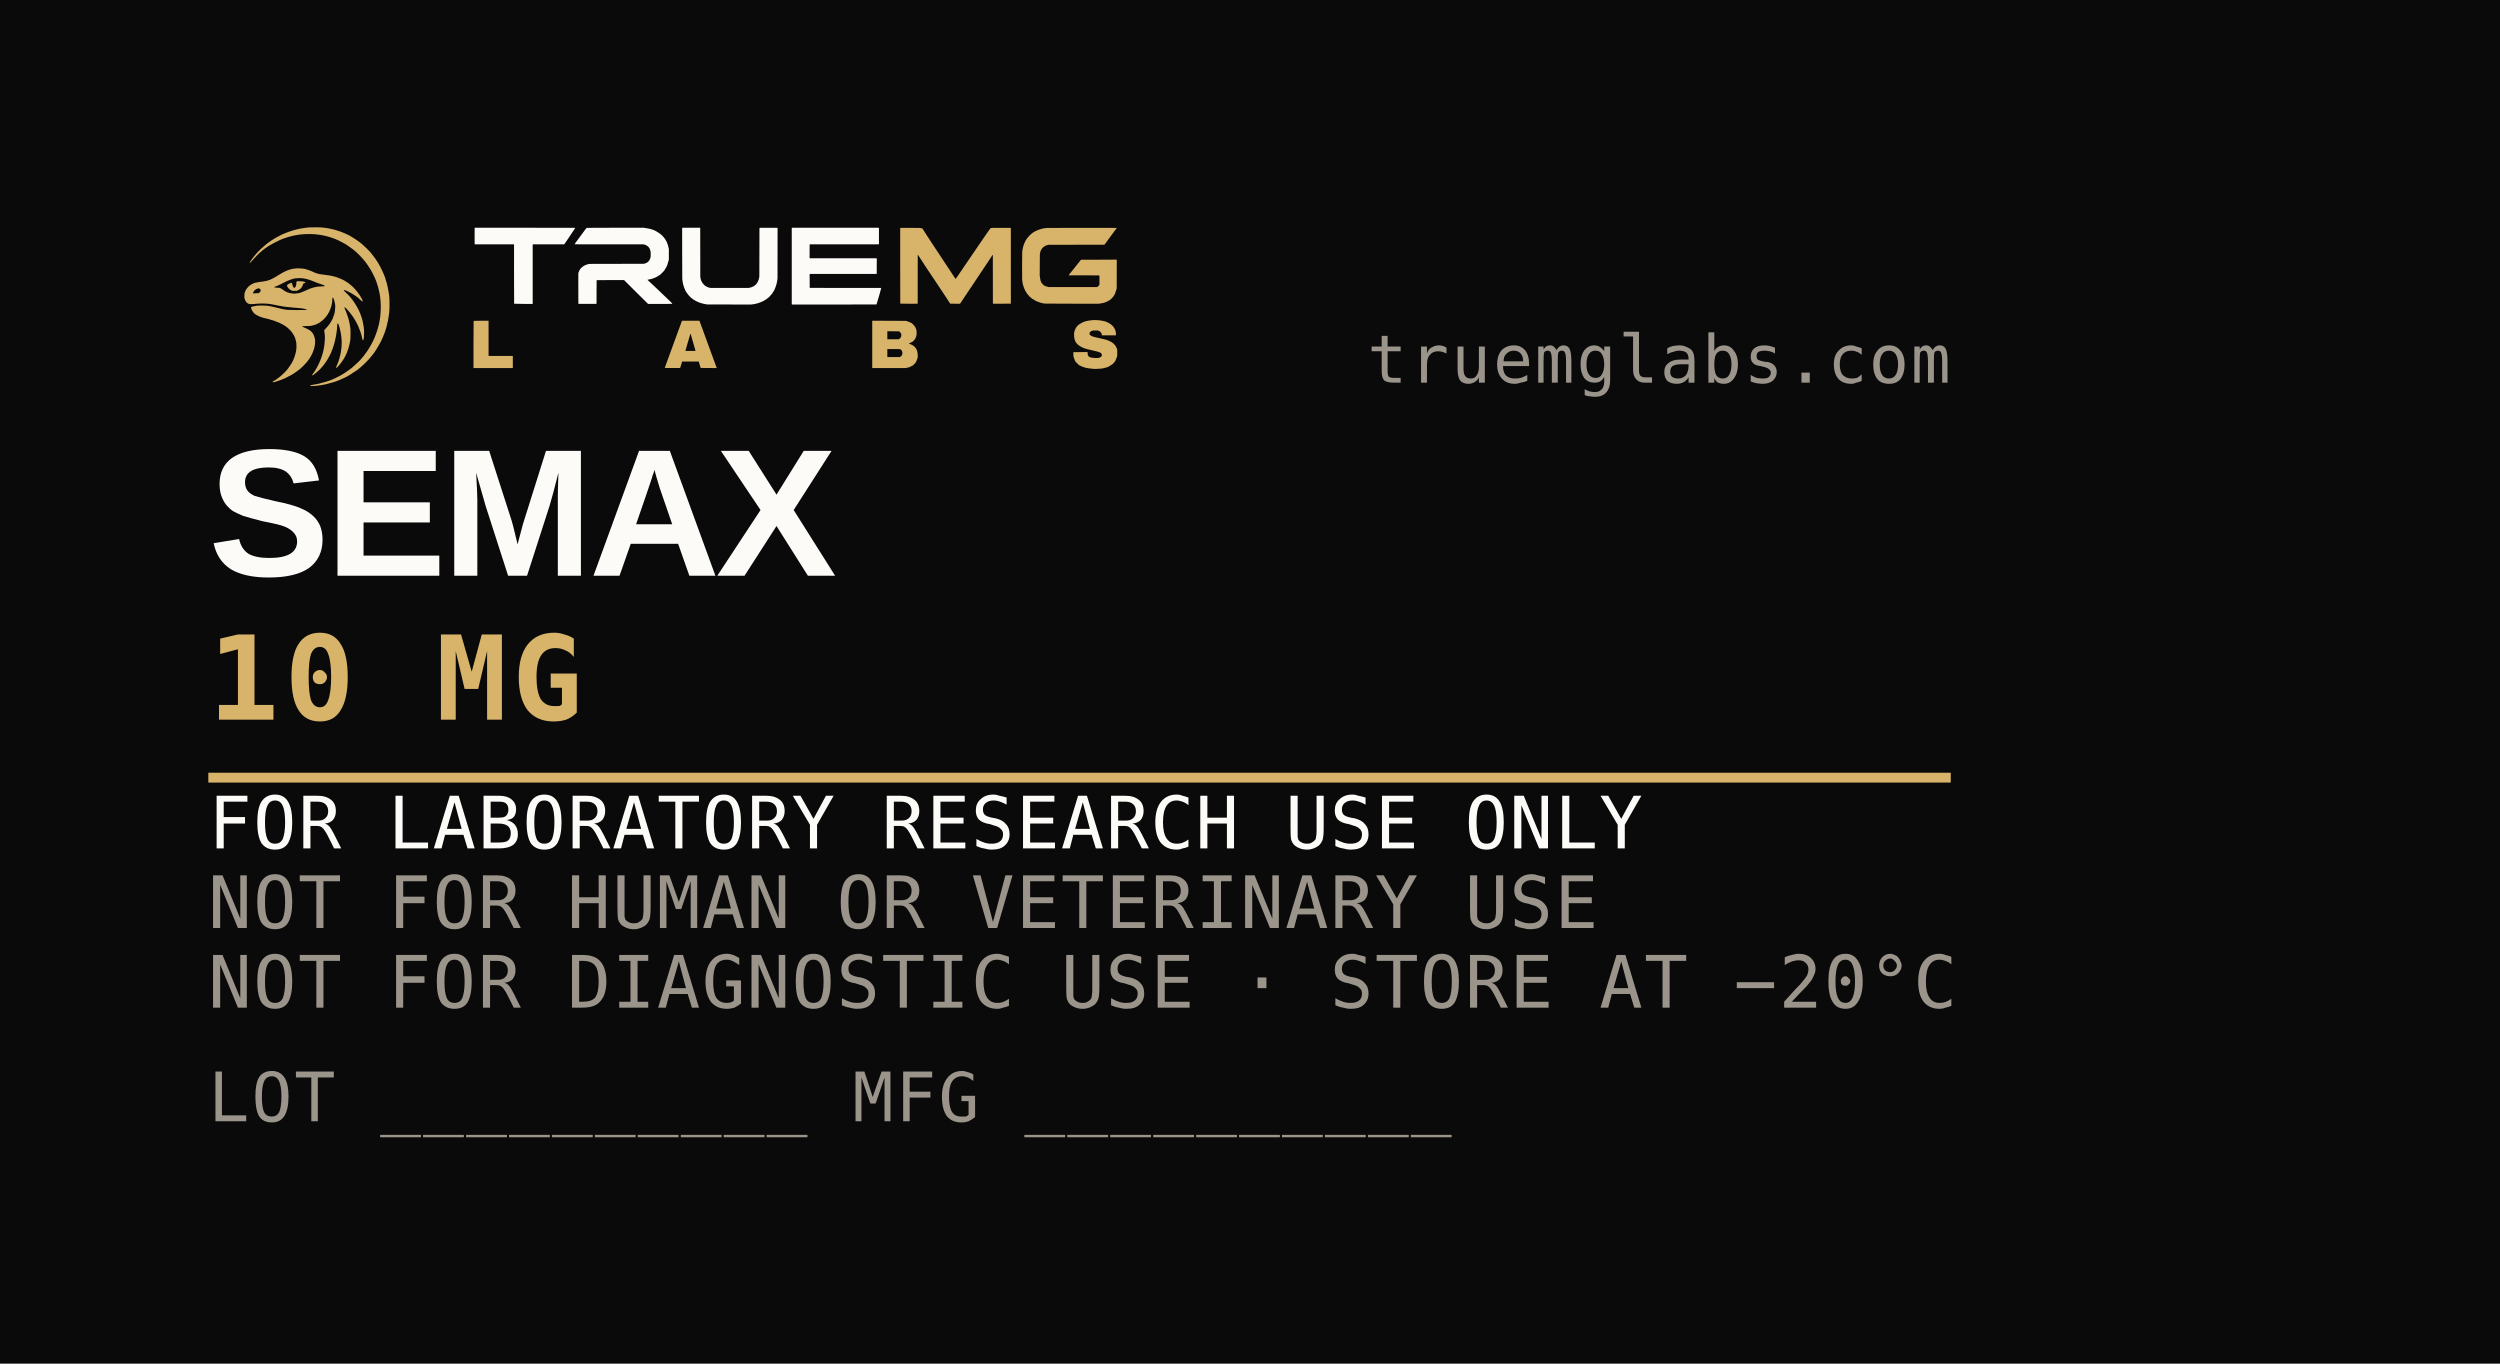
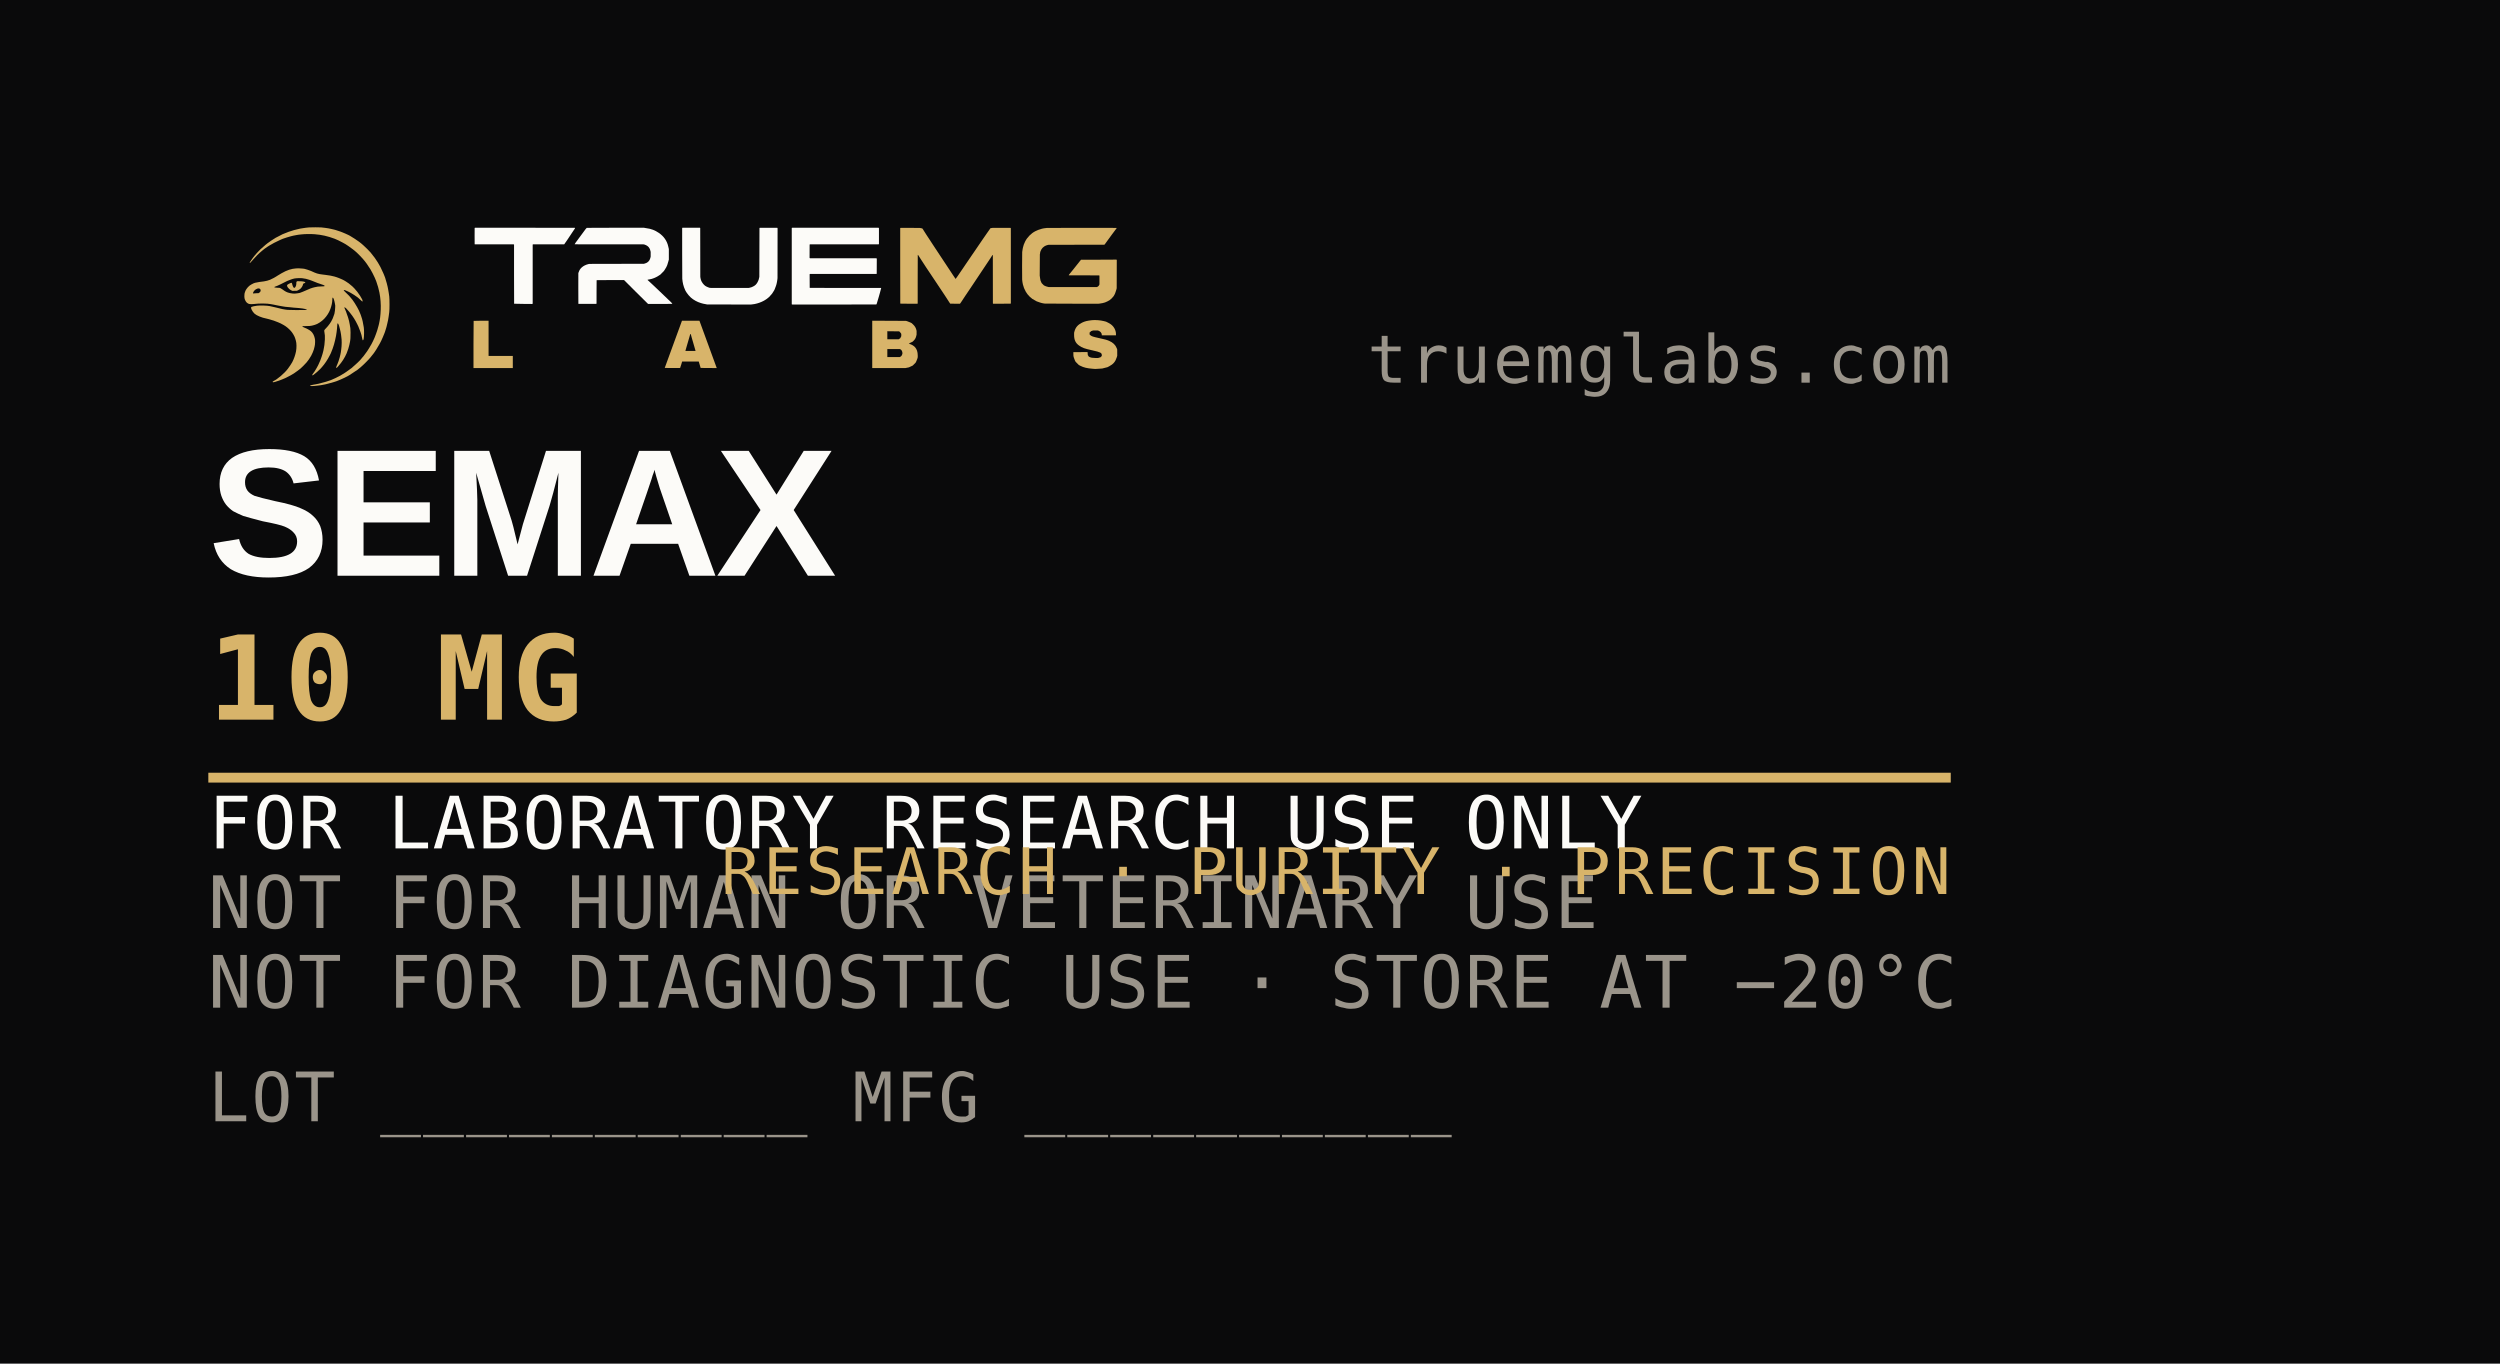
<svg xmlns="http://www.w3.org/2000/svg" width="66.0mm" height="36.0mm" viewBox="0 0 66.0 36.0">
  <rect x="0" y="0" width="66.0" height="36.0" fill="#0A0A0B" />
  <g transform="translate(5.500,5.300) scale(0.0035)">
    <g transform="translate(0,1600) scale(0.025,-0.025)" fill="#D8B46A" stroke="none">
      <path d="M30400 55957 c-297 -16 -720 -59 -940 -94 -220 -35 -598 -91 -840 -124 -768 -105 -982 -149 -2060 -419 -187 -47 -520 -130 -740 -184 -821 -204 -2477 -801 -3440 -1242 -528 -241 -1624 -809 -2100 -1086 -590 -345 -2063 -1335 -2434 -1636 -184 -150 -429 -344 -546 -432 -225 -171 -418 -340 -1592 -1400 -171 -154 -354 -346 -408 -427 -53 -81 -151 -178 -217 -217 -65 -39 -332 -323 -591 -631 -260 -307 -536 -632 -615 -722 -79 -90 -204 -252 -278 -361 -74 -110 -192 -263 -262 -340 -114 -126 -263 -343 -696 -1013 -216 -334 -206 -561 14 -319 54 61 220 236 368 390 148 154 351 382 453 506 583 717 1913 2044 2524 2520 187 146 376 305 420 354 124 139 986 773 1403 1033 152 95 430 269 617 387 719 454 2073 1166 2860 1505 308 133 603 269 657 303 136 88 871 359 1323 488 209 60 422 131 472 159 51 28 280 93 509 144 229 52 529 139 668 194 138 54 485 138 771 186 286 48 664 121 840 162 176 41 500 94 720 119 220 24 553 61 740 82 1195 135 2877 157 4140 55 2107 -171 3829 -563 6000 -1368 547 -203 1543 -682 2440 -1172 805 -441 925 -512 1273 -757 172 -121 406 -279 520 -351 314 -199 918 -640 1261 -920 168 -138 414 -333 546 -433 671 -512 2476 -2380 3072 -3178 171 -230 399 -535 507 -678 203 -270 597 -862 1144 -1720 301 -472 1075 -1973 1331 -2582 244 -582 288 -689 440 -1078 157 -402 526 -1548 526 -1634 0 -25 63 -271 139 -546 425 -1525 659 -3281 692 -5200 24 -1413 -143 -3550 -352 -4500 -43 -198 -116 -563 -160 -812 -45 -249 -115 -537 -156 -640 -40 -103 -95 -296 -122 -428 -70 -351 -400 -1420 -556 -1800 -45 -110 -126 -335 -179 -500 -303 -935 -1266 -2951 -1690 -3540 -48 -66 -136 -217 -195 -335 -59 -118 -223 -384 -363 -590 -141 -206 -291 -442 -333 -525 -80 -157 -865 -1223 -1119 -1521 -80 -93 -265 -302 -411 -463 -146 -160 -293 -345 -327 -409 -114 -218 -2195 -2185 -2830 -2676 -482 -373 -1297 -962 -1638 -1185 -187 -123 -392 -257 -455 -299 -933 -620 -1772 -1089 -2765 -1547 -1211 -558 -1273 -583 -2220 -892 -165 -54 -462 -153 -659 -220 -404 -137 -1597 -460 -1841 -499 -88 -14 -268 -60 -400 -101 -132 -42 -497 -113 -811 -159 -315 -46 -711 -117 -880 -159 -170 -41 -410 -95 -534 -119 -231 -46 -397 -133 -347 -183 95 -94 798 -124 1312 -56 165 22 480 57 700 78 872 82 1752 214 2260 340 209 52 470 107 580 122 229 33 1212 293 1670 443 170 56 494 152 720 213 225 62 554 167 730 234 812 310 1131 440 1222 499 54 35 216 108 361 162 314 117 1446 662 1757 846 121 71 355 207 520 301 366 210 1934 1241 2396 1576 184 134 481 371 660 526 178 155 414 350 524 433 303 227 1686 1577 2220 2165 530 584 702 788 1026 1220 124 165 288 365 363 445 76 80 195 237 265 348 69 111 214 324 322 474 107 150 267 390 356 533 591 958 912 1505 1022 1741 70 149 190 374 268 501 77 128 192 355 255 505 63 150 272 615 464 1033 191 418 388 895 437 1060 48 165 128 376 176 469 47 93 114 299 147 457 34 159 105 389 159 511 54 123 134 394 178 603 44 209 133 578 197 820 205 766 368 1607 466 2396 53 420 127 980 164 1244 103 719 104 3773 2 4678 -40 351 -80 651 -89 666 -10 15 -53 304 -97 642 -44 338 -123 794 -176 1014 -53 220 -110 499 -126 620 -35 263 -450 1784 -595 2180 -56 154 -103 326 -103 383 -1 57 -46 192 -102 300 -55 108 -130 296 -165 417 -36 121 -106 301 -157 400 -51 99 -137 297 -190 440 -127 339 -665 1495 -792 1700 -54 88 -134 241 -177 340 -180 415 -1143 1960 -1598 2567 -399 531 -784 1023 -1271 1625 -285 353 -1603 1669 -2131 2128 -215 187 -483 422 -594 522 -112 101 -303 252 -424 337 -121 85 -274 203 -340 262 -268 241 -2259 1538 -2760 1799 -154 81 -352 185 -440 232 -251 134 -937 448 -980 448 -21 0 -151 53 -289 119 -523 248 -1616 649 -2243 823 -194 54 -383 113 -420 133 -38 19 -212 65 -388 103 -176 37 -574 130 -885 205 -311 75 -689 154 -840 175 -151 22 -572 84 -935 139 -363 54 -912 118 -1220 141 -624 46 -2827 46 -3660 -1z" />
      <path d="M26520 43595 c-1503 -101 -2804 -534 -4460 -1485 -714 -409 -983 -571 -1100 -661 -55 -43 -163 -110 -240 -149 -77 -40 -201 -119 -276 -176 -252 -192 -912 -540 -1832 -966 -362 -168 -1371 -434 -1832 -483 -220 -24 -849 -105 -1397 -181 -1084 -151 -1615 -302 -2108 -598 -124 -75 -244 -136 -267 -136 -23 0 -123 -62 -222 -138 -99 -75 -243 -170 -319 -210 -194 -101 -835 -791 -958 -1032 -57 -110 -148 -261 -204 -335 -55 -74 -113 -191 -127 -260 -15 -69 -77 -242 -139 -385 -93 -215 -119 -350 -150 -780 -62 -878 26 -1314 388 -1935 234 -401 636 -717 1052 -828 273 -73 1001 -73 1501 0 1439 208 4011 182 5050 -52 99 -22 459 -87 800 -145 341 -57 728 -138 860 -179 132 -41 510 -114 840 -162 330 -47 780 -129 1000 -181 220 -51 607 -113 860 -136 253 -24 865 -80 1360 -124 495 -45 981 -98 1080 -118 99 -20 306 -37 460 -38 354 -3 1780 -140 2269 -220 561 -91 1231 -246 1282 -297 107 -107 -50 -145 -708 -168 -1005 -37 -4364 -9 -5019 41 -919 71 -2277 343 -3524 706 -295 86 -642 164 -1920 435 -801 170 -2892 235 -3833 119 -689 -85 -1433 -246 -1627 -352 -142 -77 -161 -105 -172 -254 -7 -100 14 -219 54 -296 36 -70 115 -247 175 -392 132 -321 525 -849 832 -1119 668 -585 2172 -1205 3551 -1464 184 -34 412 -90 507 -124 95 -34 263 -78 373 -99 481 -89 2334 -717 2607 -883 70 -43 250 -120 400 -172 244 -83 464 -195 1313 -665 764 -423 1614 -1125 2248 -1858 531 -613 1106 -1620 1268 -2220 39 -143 124 -429 189 -636 240 -761 257 -2233 37 -3317 -217 -1075 -632 -2255 -1116 -3173 -229 -434 -819 -1321 -1340 -2014 -1001 -1331 -3082 -3113 -4317 -3698 -201 -95 -291 -207 -251 -311 40 -104 505 -42 935 126 201 79 390 143 420 143 30 0 161 38 291 85 130 47 425 153 656 235 1057 378 1752 700 3120 1446 773 421 1073 619 2200 1450 708 522 898 688 1617 1407 888 889 1167 1215 1709 1992 459 658 952 1543 1074 1925 28 88 87 232 131 320 162 320 426 1184 487 1588 34 226 81 482 105 568 24 86 47 446 51 800 5 574 -6 700 -108 1164 -196 892 -591 1610 -1163 2111 -348 305 -1330 854 -1763 986 -288 88 -828 392 -822 463 7 83 242 104 886 80 867 -32 1816 58 2336 222 198 62 469 141 603 175 749 190 2014 1010 2759 1788 834 871 1481 1889 1872 2948 371 1003 586 2015 587 2767 0 510 43 700 159 700 169 0 460 -829 623 -1780 l107 -620 -22 -660 c-20 -592 -86 -1119 -231 -1831 -41 -202 -387 -1161 -474 -1316 -22 -40 -93 -192 -157 -337 -367 -838 -1079 -1848 -1882 -2673 -599 -615 -608 -633 -509 -1135 146 -744 192 -1447 147 -2272 -48 -871 -109 -1582 -139 -1632 -12 -18 -67 -361 -124 -762 -56 -401 -146 -867 -198 -1036 -53 -168 -107 -378 -122 -466 -14 -88 -78 -322 -141 -520 -64 -198 -160 -504 -214 -680 -152 -499 -411 -1216 -459 -1274 -24 -29 -90 -177 -147 -329 -57 -152 -145 -349 -195 -437 -51 -88 -122 -250 -158 -360 -36 -110 -119 -281 -185 -380 -66 -99 -120 -197 -120 -218 0 -20 -72 -160 -160 -310 -88 -149 -235 -402 -327 -562 -315 -549 -487 -810 -761 -1157 -516 -654 -501 -911 32 -556 404 269 1699 1403 2036 1782 132 149 367 412 523 584 778 860 1696 2237 2305 3457 131 264 289 579 351 700 62 121 141 322 177 448 36 125 128 358 204 519 77 160 140 315 140 345 0 29 52 183 115 341 392 980 975 3467 1107 4727 32 308 86 767 118 1020 33 253 61 649 62 880 5 962 253 961 558 -3 94 -296 211 -735 261 -977 49 -242 135 -611 191 -820 55 -209 121 -587 145 -840 25 -253 62 -559 82 -680 172 -1013 156 -2619 -38 -3940 -42 -286 -88 -619 -102 -740 -14 -121 -76 -427 -137 -680 -61 -253 -150 -622 -197 -820 -127 -538 -590 -1900 -721 -2122 -39 -66 -146 -312 -238 -546 -153 -393 -176 -552 -79 -552 54 0 393 237 393 275 0 17 149 195 331 395 955 1050 1835 2420 2383 3710 337 792 716 1965 832 2574 36 190 109 535 161 766 162 707 225 1653 199 3000 -22 1204 -30 1285 -245 2420 -174 915 -259 1298 -325 1453 -34 81 -78 246 -98 366 -20 121 -90 346 -154 500 -65 155 -172 452 -238 661 -219 697 -371 1096 -590 1549 -225 468 -255 587 -158 625 60 23 542 -311 542 -375 0 -18 167 -210 371 -426 204 -216 424 -465 490 -553 65 -88 227 -295 361 -460 806 -1000 1475 -2061 2055 -3260 159 -330 307 -633 329 -674 87 -161 473 -1149 536 -1371 37 -129 117 -352 179 -495 130 -300 330 -1063 443 -1694 78 -431 162 -666 238 -666 74 0 192 250 233 495 136 809 151 2549 29 3405 -164 1155 -478 2567 -677 3046 -53 129 -120 333 -147 454 -28 121 -91 301 -140 400 -49 99 -112 252 -139 340 -263 842 -1447 2937 -2313 4092 -647 863 -1321 1593 -2113 2292 -380 335 -559 564 -507 649 35 57 368 -4 513 -94 72 -44 234 -116 359 -159 125 -43 285 -113 354 -156 69 -43 225 -117 346 -164 193 -76 779 -416 1600 -929 143 -89 368 -246 500 -349 132 -103 324 -236 427 -295 103 -59 226 -156 273 -217 47 -60 209 -209 361 -330 151 -121 341 -298 423 -393 147 -172 412 -367 500 -367 65 0 11 374 -86 593 -41 95 -200 374 -352 620 -152 246 -308 510 -346 587 -75 150 -584 868 -818 1153 -619 756 -1136 1324 -1463 1607 -910 786 -1306 1090 -1806 1385 -172 102 -385 235 -473 295 -208 143 -717 397 -1153 577 -191 79 -504 209 -697 289 -192 80 -485 187 -650 238 -165 50 -453 139 -640 196 -545 168 -1843 407 -2580 476 -374 34 -869 97 -1100 139 -231 41 -582 94 -780 116 -361 41 -1191 293 -1520 460 -595 303 -1597 706 -2220 892 -828 248 -1011 292 -1227 295 -114 1 -339 19 -500 39 -451 57 -1085 72 -1593 38z m1750 -2955 c603 -47 1755 -303 2219 -493 182 -75 385 -148 451 -164 66 -15 237 -80 380 -143 809 -358 2387 -945 3079 -1146 331 -96 539 -198 665 -324 l62 -61 -65 -65 c-53 -53 -213 -68 -952 -89 -973 -28 -1196 -54 -1970 -230 -915 -207 -1807 -533 -2759 -1007 -349 -173 -1455 -617 -1800 -722 -198 -60 -1095 -189 -1477 -212 -768 -46 -2093 236 -2671 568 -510 292 -675 400 -952 621 -165 132 -444 309 -620 393 l-320 152 -722 36 c-406 19 -761 55 -810 82 -106 56 -115 157 -18 191 39 13 178 68 310 123 132 55 384 151 560 213 176 62 653 285 1060 495 407 211 947 483 1200 605 253 122 559 273 680 335 121 62 328 144 460 181 132 37 313 110 402 161 90 52 307 131 483 176 176 45 382 108 458 139 375 156 1784 254 2667 185z m-12741 -3188 c84 -49 157 -141 206 -259 153 -369 -11 -726 -452 -985 l-183 -108 -600 0 c-407 0 -628 -16 -687 -50 -118 -67 -232 -63 -294 11 -172 208 461 1091 900 1255 118 44 284 119 368 165 187 103 540 89 742 -29z" />
      <path d="M26687 39620 l-119 -100 -18 -470 c-17 -409 -36 -512 -147 -790 -197 -494 -466 -674 -672 -450 -159 174 -361 642 -408 950 -51 326 -114 458 -237 490 -131 34 -1056 -420 -1251 -615 -316 -316 318 -1235 1125 -1629 l379 -186 681 3 680 2 425 205 c315 151 495 269 691 452 333 312 649 831 725 1190 68 324 93 351 426 450 314 94 364 159 230 301 -178 190 -840 297 -1832 297 l-559 0 -119 -100z" />
    </g>
  </g>
  <g transform="translate(12.500,6.000) scale(0.003017)">
    <g transform="translate(0,681) scale(0.025,-0.025)" stroke="none">
      <g fill="#FCFBF8">
        <path d="M465 27020 l-58 -59 -15 -2770 c-8 -1524 0 -2802 18 -2841 l33 -70 6816 0 6815 0 61 -61 61 -61 -3 -10322 c-2 -5867 12 -10336 32 -10355 19 -18 1457 -45 3195 -61 l3160 -28 70 77 70 78 0 10325 0 10325 77 42 78 41 5439 0 5440 0 86 110 c125 160 843 1198 1065 1538 295 455 724 1099 1709 2569 l910 1356 -12 104 -12 103 -17488 9 -17488 9 -59 -58z" />
        <path d="M39653 27037 c-49 -18 -221 -200 -384 -405 -458 -576 -1855 -2468 -2161 -2925 -179 -268 -743 -1037 -1416 -1929 -166 -221 -278 -407 -266 -440 l22 -57 12086 -12 12086 -12 278 -88 c640 -203 1152 -536 1485 -965 307 -395 445 -712 569 -1304 l66 -320 0 -800 0 -800 -66 -300 c-181 -812 -569 -1408 -1152 -1768 -273 -168 -352 -202 -789 -341 l-351 -111 -9580 -21 -9580 -22 -300 -72 c-898 -215 -1753 -647 -2317 -1169 -555 -514 -833 -960 -1109 -1776 l-74 -220 -9 -5315 c-6 -2923 5 -5341 24 -5374 l33 -60 3113 -1 3113 0 48 65 47 66 6 4063 c3 2235 15 4080 27 4100 13 21 2011 36 4813 36 l4790 0 4138 -4134 c2275 -2274 4176 -4155 4224 -4180 l88 -46 3836 0 c2110 0 4003 12 4207 26 l369 26 19 50 c22 57 -449 537 -1427 1453 -693 648 -3219 3069 -3680 3525 -144 143 -513 492 -821 776 -307 284 -765 716 -1018 960 -460 444 -678 647 -1334 1239 l-350 316 13 64 12 65 180 30 c98 16 287 47 419 68 1108 179 2211 624 3280 1324 l560 366 620 626 620 626 263 400 c457 695 732 1203 890 1648 218 612 370 1114 408 1352 14 88 56 250 92 360 l67 200 0 1860 0 1860 -67 280 c-37 154 -105 451 -152 660 -425 1916 -1544 3522 -3281 4711 -1373 939 -2719 1447 -4380 1652 -176 22 -437 66 -580 99 l-260 59 -9960 -6 c-5478 -3 -9999 -20 -10047 -38z" />
        <path d="M73081 27003 l-41 -78 3 -8632 c2 -4748 18 -8831 36 -9073 101 -1383 432 -2698 970 -3860 66 -143 137 -296 156 -340 20 -44 107 -188 194 -320 88 -132 189 -294 225 -360 209 -379 985 -1283 1459 -1702 967 -852 2219 -1538 3517 -1926 650 -194 1101 -302 1480 -354 165 -23 381 -62 480 -87 l180 -46 7678 -14 7679 -14 341 41 c875 105 996 127 1782 328 1078 274 2363 850 3164 1418 90 64 252 177 360 252 187 130 549 429 780 644 172 160 902 995 1009 1154 55 80 204 315 333 521 129 206 275 440 325 520 50 80 106 181 125 225 20 44 83 188 142 320 184 414 294 707 421 1120 67 220 148 481 179 580 32 99 77 306 101 460 24 154 62 337 84 406 22 69 70 384 107 700 l66 574 11 8700 12 8700 -51 100 -50 100 -3067 0 -3067 0 -52 -52 -52 -52 -24 -8508 -24 -8508 -44 -260 c-110 -664 -270 -1122 -588 -1684 -416 -734 -817 -1122 -1520 -1473 -547 -273 -643 -308 -1159 -424 l-449 -100 -6776 10 -6776 11 -200 71 c-110 39 -290 99 -400 133 -249 78 -763 334 -1012 503 -573 388 -1285 1345 -1482 1993 -23 77 -72 239 -109 360 -36 121 -85 364 -108 540 l-41 320 -14 8515 -13 8515 -45 55 -46 55 -3073 0 -3074 0 -42 -77z" />
        <path d="M111470 27037 l-70 -41 0 -13357 0 -13356 77 -42 78 -41 14699 0 c8085 0 14727 11 14761 23 73 29 147 254 589 1797 45 154 107 361 140 460 63 190 147 481 240 830 105 394 171 630 288 1030 333 1138 450 1584 428 1620 l-25 40 -12447 1 c-6847 0 -12469 14 -12496 31 l-47 30 -13 2367 -12 2367 52 52 52 52 11644 8 11643 7 44 44 44 44 13 2601 14 2601 -64 97 -64 98 -11636 0 -11636 0 -65 65 -65 65 9 2319 10 2320 55 55 56 56 12035 0 12036 0 42 77 41 78 0 2733 0 2734 -61 88 -61 87 -15129 1 -15129 0 -70 -41z" />
      </g>
      <g fill="#D8B46A">
        <path d="M149428 26991 l-69 -51 0 -13193 c0 -7256 10 -13210 23 -13230 14 -22 1228 -37 3012 -37 l2990 0 48 48 48 48 0 8485 c0 4667 11 8496 24 8510 51 51 137 -27 250 -225 101 -177 300 -490 866 -1360 66 -102 354 -541 640 -976 286 -435 601 -923 700 -1084 99 -162 321 -503 493 -760 172 -256 505 -753 740 -1103 235 -350 445 -663 467 -695 22 -31 510 -762 1084 -1623 574 -861 1170 -1754 1324 -1985 154 -231 405 -609 558 -840 153 -231 503 -754 776 -1163 274 -408 516 -772 538 -808 22 -36 195 -296 384 -577 189 -282 556 -836 816 -1232 1081 -1646 1205 -1838 1541 -2380 75 -121 155 -233 178 -249 22 -17 800 -30 1727 -30 l1686 -1 119 135 c65 75 217 295 338 490 237 384 977 1507 1354 2055 228 331 2457 3644 2617 3889 44 67 699 1051 1456 2187 757 1135 1423 2135 1480 2222 180 274 1884 2825 1961 2936 156 223 1269 1899 1393 2098 72 114 250 393 396 620 l265 412 64 -13 65 -12 10 -8456 10 -8455 45 -54 45 -54 3045 1 c1675 0 3068 15 3097 33 l52 33 3 9997 c2 5498 1 11430 -2 13183 l-5 3187 -64 64 -64 64 -3106 -3 -3106 -4 -378 -57 -379 -56 -90 -91 c-86 -86 -510 -688 -1208 -1715 -174 -255 -384 -561 -468 -680 -84 -119 -276 -396 -427 -616 -151 -220 -458 -665 -682 -990 -1061 -1535 -1504 -2184 -2993 -4392 -102 -151 -291 -424 -420 -606 -395 -558 -1826 -2658 -2692 -3952 -243 -363 -534 -795 -646 -960 -362 -533 -933 -1370 -1216 -1780 -151 -220 -481 -706 -734 -1080 -645 -958 -666 -976 -803 -710 -42 83 -173 285 -290 450 -117 165 -304 439 -414 609 -110 170 -319 485 -464 700 -262 388 -699 1050 -1710 2591 -288 440 -580 881 -649 980 -69 99 -254 378 -411 620 -158 242 -361 548 -451 680 -281 410 -2516 3790 -2639 3990 -64 104 -235 365 -380 580 -145 214 -333 498 -417 630 -84 132 -354 546 -599 920 -245 374 -615 940 -823 1259 -207 318 -435 660 -505 760 -71 99 -211 316 -313 481 -101 165 -291 462 -420 660 -130 198 -296 457 -368 575 -72 117 -167 271 -211 341 -44 69 -139 228 -212 352 -169 288 -192 306 -474 358 -129 23 -333 61 -454 84 l-220 41 -3341 16 -3341 15 -70 -51z" />
        <path d="M200748 27015 c-12 -12 -199 -36 -415 -54 -432 -34 -1041 -135 -1353 -224 -1056 -300 -1666 -529 -2360 -890 -1428 -741 -2792 -2118 -3512 -3547 -409 -812 -663 -1509 -787 -2160 -25 -132 -70 -357 -100 -500 -79 -379 -135 -742 -162 -1060 -43 -494 -55 -9253 -14 -9700 56 -610 149 -1204 259 -1660 102 -419 325 -1132 377 -1200 16 -22 80 -166 140 -320 130 -331 384 -846 530 -1076 305 -481 394 -610 605 -874 491 -615 1084 -1182 1642 -1570 290 -202 1442 -860 1505 -860 28 0 101 -26 164 -59 200 -104 621 -251 1093 -383 253 -70 546 -153 651 -184 105 -31 330 -75 500 -97 170 -23 390 -53 489 -68 99 -14 4347 -33 9440 -40 l9260 -14 540 64 c656 78 1322 222 1791 386 457 161 1227 540 1629 803 397 259 1101 959 1378 1369 420 622 746 1395 972 2303 l125 500 14 4945 15 4946 -71 71 -71 71 -1581 -27 c-870 -14 -3652 -26 -6184 -26 l-4603 0 -358 -430 c-730 -878 -909 -1102 -1673 -2099 -240 -314 -558 -715 -706 -891 -148 -176 -383 -466 -523 -644 -337 -431 -699 -871 -887 -1081 -88 -98 -148 -202 -140 -243 l14 -72 5305 -10 5304 -10 53 -64 53 -63 2 -1507 2 -1506 -91 -224 c-110 -274 -304 -474 -603 -623 l-226 -113 -8400 4 -8400 4 -320 70 c-469 102 -882 246 -1179 409 l-261 145 -360 364 -361 364 -139 260 c-255 475 -361 834 -439 1480 -25 209 -65 499 -88 643 l-43 264 25 3744 25 3744 40 105 c22 58 40 190 41 293 1 337 223 944 505 1380 483 748 1297 1294 2194 1474 l240 48 9794 23 9795 22 117 140 c64 77 166 212 225 299 139 203 491 691 749 1038 529 712 1029 1396 1202 1646 106 153 235 331 287 397 354 447 648 839 1069 1427 120 168 302 408 403 532 l184 226 -13 87 -12 88 -12145 8 c-6680 5 -12155 -1 -12167 -13z" />
      </g>
    </g>
    <g transform="translate(0,811.8) scale(2.00071)">
      <g transform="translate(0,214) scale(0.025,-0.025)" fill="#D8B46A" stroke="none">
        <path d="M108180 8534 c-883 -105 -1223 -191 -1720 -433 -723 -354 -1137 -832 -1320 -1524 l-62 -237 -3 -388 c-4 -854 255 -1416 851 -1840 580 -413 916 -536 2354 -856 1425 -317 1640 -428 1640 -841 l0 -141 -113 -114 -114 -113 -214 -63 -214 -64 -425 0 c-504 0 -844 55 -1052 172 l-152 85 -83 134 -83 134 -20 258 -21 258 -1245 -10 -1244 -11 9 -334 9 -334 66 -266 c36 -146 121 -374 189 -506 l125 -240 281 -282 281 -281 281 -146 c560 -291 1154 -435 2099 -509 l500 -39 606 38 606 39 461 117 462 116 312 163 c696 362 1073 805 1299 1525 l94 299 -2 560 -2 560 -94 240 c-217 556 -654 973 -1318 1259 -413 178 -717 261 -1834 501 -954 205 -1224 295 -1434 476 l-146 126 -4 173 -5 172 146 134 147 134 173 52 173 51 400 1 400 1 151 -53 c299 -106 549 -418 549 -685 l0 -122 1240 0 1240 0 0 232 c0 429 -157 880 -432 1244 -232 306 -531 541 -948 745 l-360 176 -388 100 c-588 151 -1538 223 -2092 157z" />
        <path d="M27 8413 c-15 -14 -27 -1877 -27 -4140 l0 -4113 3440 0 3440 0 0 1060 0 1060 -2120 0 -2120 0 0 3080 0 3080 -1293 0 c-712 0 -1306 -12 -1320 -27z" />
        <path d="M36449 8370 c-16 -38 -696 -1897 -1510 -4130 l-1482 -4060 1338 -11 c735 -5 1345 -2 1355 8 10 10 94 267 186 571 l167 552 1453 0 1453 0 166 -560 166 -560 1408 -11 1408 -10 -54 150 c-226 634 -2882 7899 -2925 8001 l-54 130 -1523 0 -1524 0 -28 -70z m1733 -2892 c92 -340 278 -981 413 -1425 135 -444 245 -826 245 -850 l0 -43 -880 0 -880 0 0 35 c0 20 118 428 261 908 144 480 325 1099 402 1375 77 276 150 534 162 574 12 40 41 66 65 58 l43 -14 169 -618z" />
        <path d="M69760 4303 l0 -4143 2902 0 2901 0 309 62 308 62 334 158 333 158 252 251 251 252 125 248 c69 137 153 351 185 477 l60 229 -1 321 c-1 601 -160 1085 -470 1430 -201 224 -556 447 -848 535 -133 40 -241 82 -241 95 0 12 146 91 325 175 l324 152 189 177 c231 216 381 483 460 821 l61 257 0 322 1 321 -62 239 c-83 323 -270 621 -559 892 l-241 226 -260 128 c-143 71 -368 160 -499 198 l-239 69 -2950 15 -2950 15 0 -4142z m4807 2197 c59 -44 145 -145 190 -225 l83 -146 0 -196 0 -196 -90 -178 -90 -178 -136 -91 -136 -90 -994 0 -994 0 0 702 0 702 1030 -12 1030 -12 107 -80z m151 -3079 c149 -77 276 -287 306 -506 l24 -176 -47 -179 c-53 -196 -161 -336 -329 -424 l-108 -56 -1082 0 -1082 0 0 700 0 700 1102 0 1102 0 114 -59z" />
      </g>
    </g>
  </g>
  <text x="51.50" y="10.10" text-anchor="end" font-family="IBM Plex Mono, SF Mono, Menlo, monospace" font-size="1.75" letter-spacing="0.05" fill="#9A948A">truemglabs.com</text>
  <text x="5.5" y="15.20" font-family="Archivo Black, Archivo, Helvetica Neue, Arial, sans-serif" font-weight="900" font-size="4.80" letter-spacing="-0.12" fill="#FCFBF8">SEMAX</text>
  <text x="5.5" y="19.00" font-family="IBM Plex Mono, SF Mono, Menlo, monospace" font-weight="600" font-size="3.10" letter-spacing="0.14" fill="#D8B46A">10 MG</text>
  <rect x="5.5" y="20.40" width="46.00" height="0.26" fill="#D8B46A" />
  <text x="5.5" y="22.40" font-family="IBM Plex Mono, SF Mono, Menlo, monospace" font-size="1.90" letter-spacing="0.04" fill="#FCFBF8">FOR LABORATORY RESEARCH USE ONLY</text>
  <text x="5.5" y="24.50" font-family="IBM Plex Mono, SF Mono, Menlo, monospace" font-size="1.90" letter-spacing="0.04" fill="#9A948A">NOT FOR HUMAN OR VETERINARY USE</text>
  <text x="5.5" y="26.60" font-family="IBM Plex Mono, SF Mono, Menlo, monospace" font-size="1.90" letter-spacing="0.04" fill="#9A948A">NOT FOR DIAGNOSTIC USE · STORE AT −20°C</text>
+   <text x="51.50" y="23.60" text-anchor="end" font-family="IBM Plex Mono, SF Mono, Menlo, monospace" font-size="1.7" letter-spacing="0.1" fill="#D8B46A">RESEARCH · PURITY · PRECISION</text>
  <text x="5.5" y="29.60" font-family="IBM Plex Mono, SF Mono, Menlo, monospace" font-size="1.80" letter-spacing="0.05" fill="#9A948A">LOT __________   MFG __________</text>
</svg>
